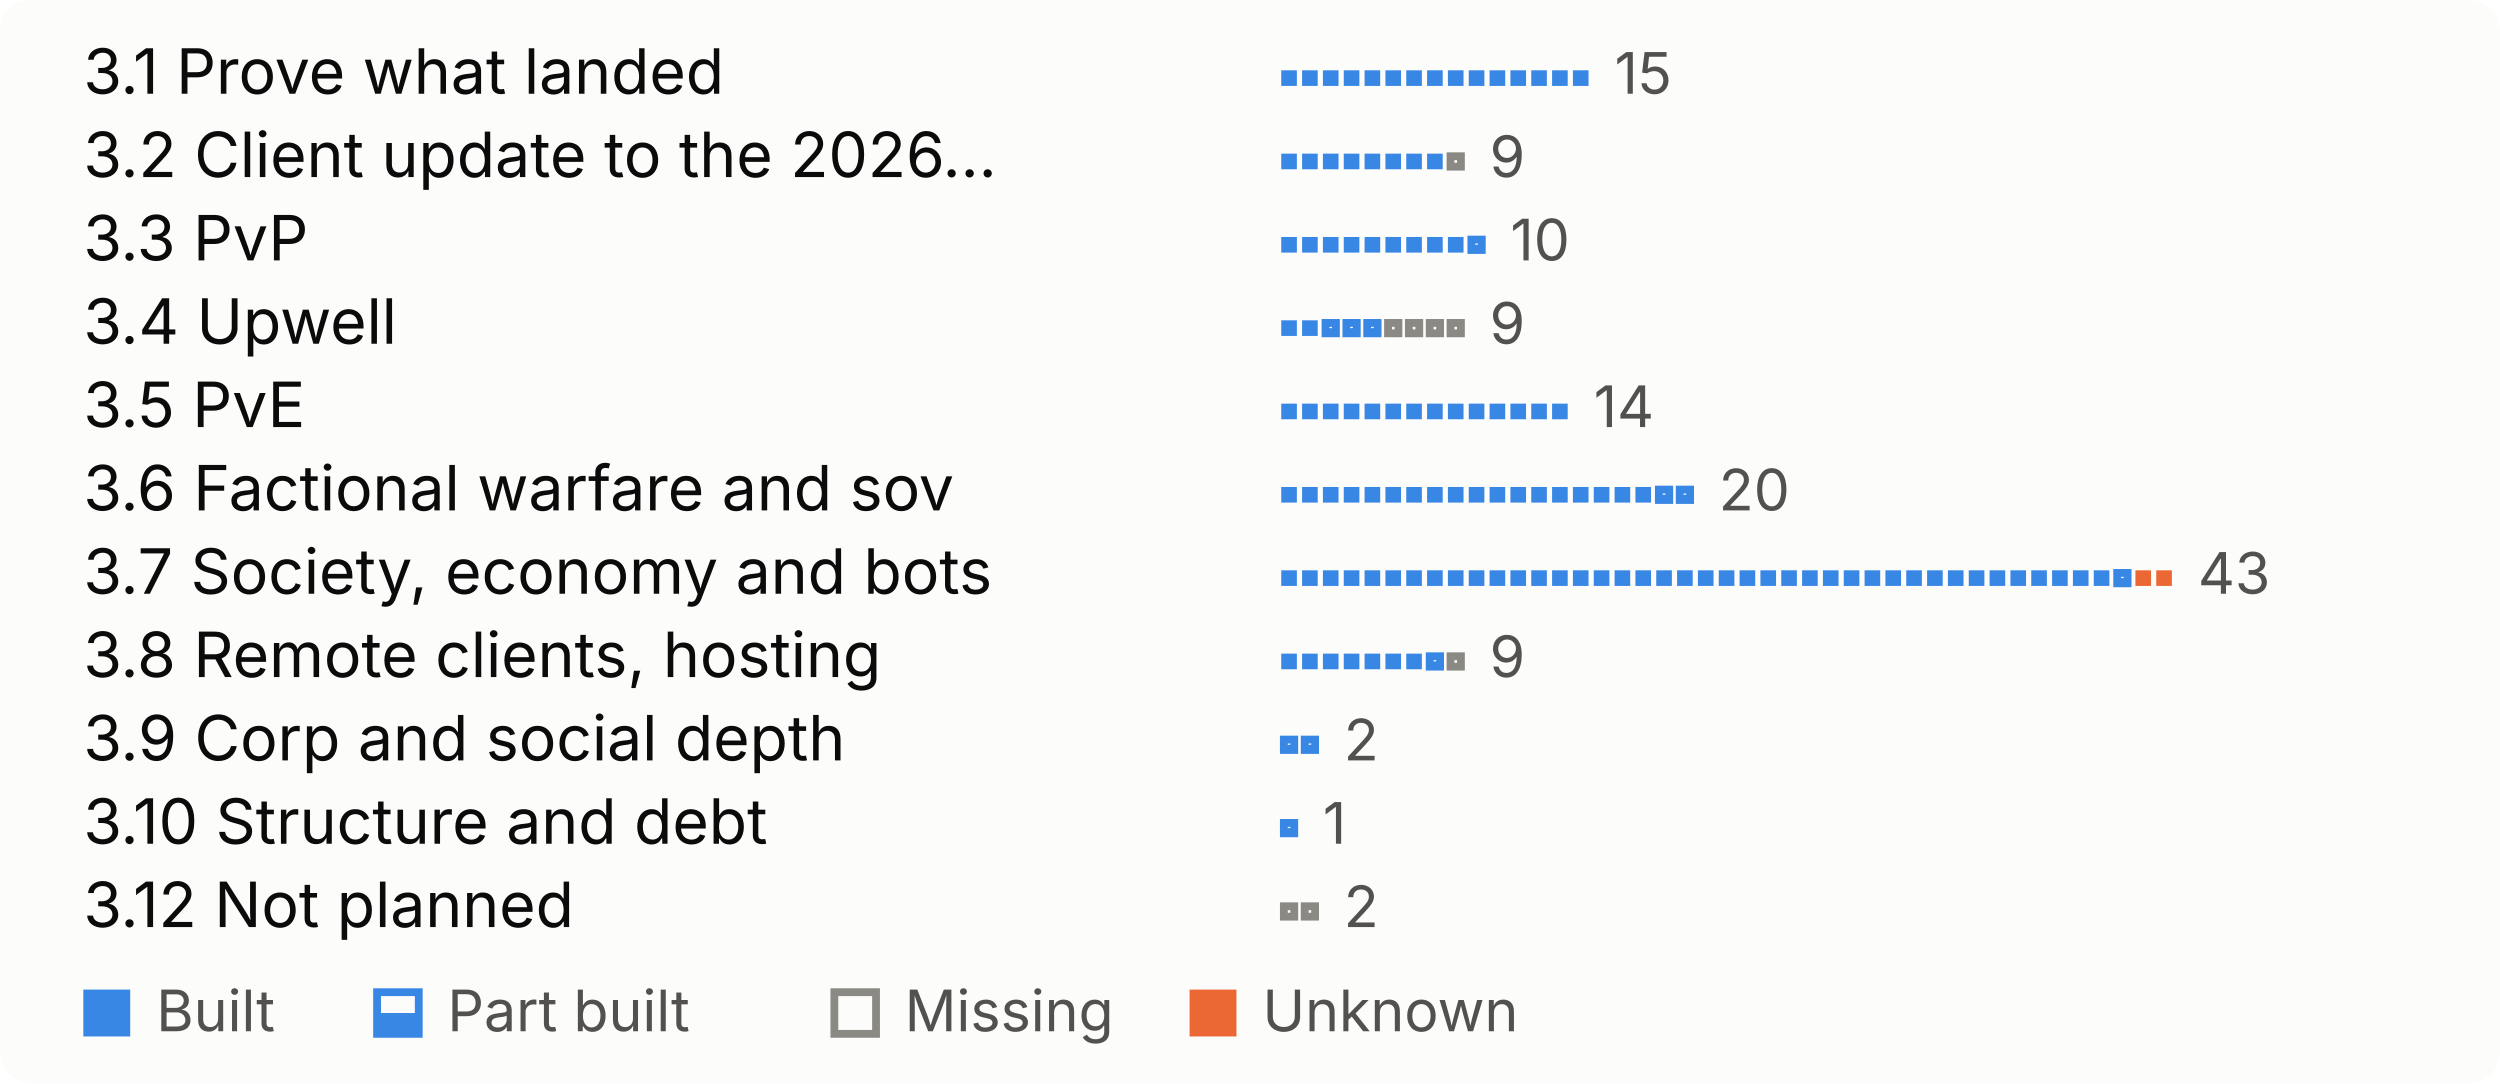
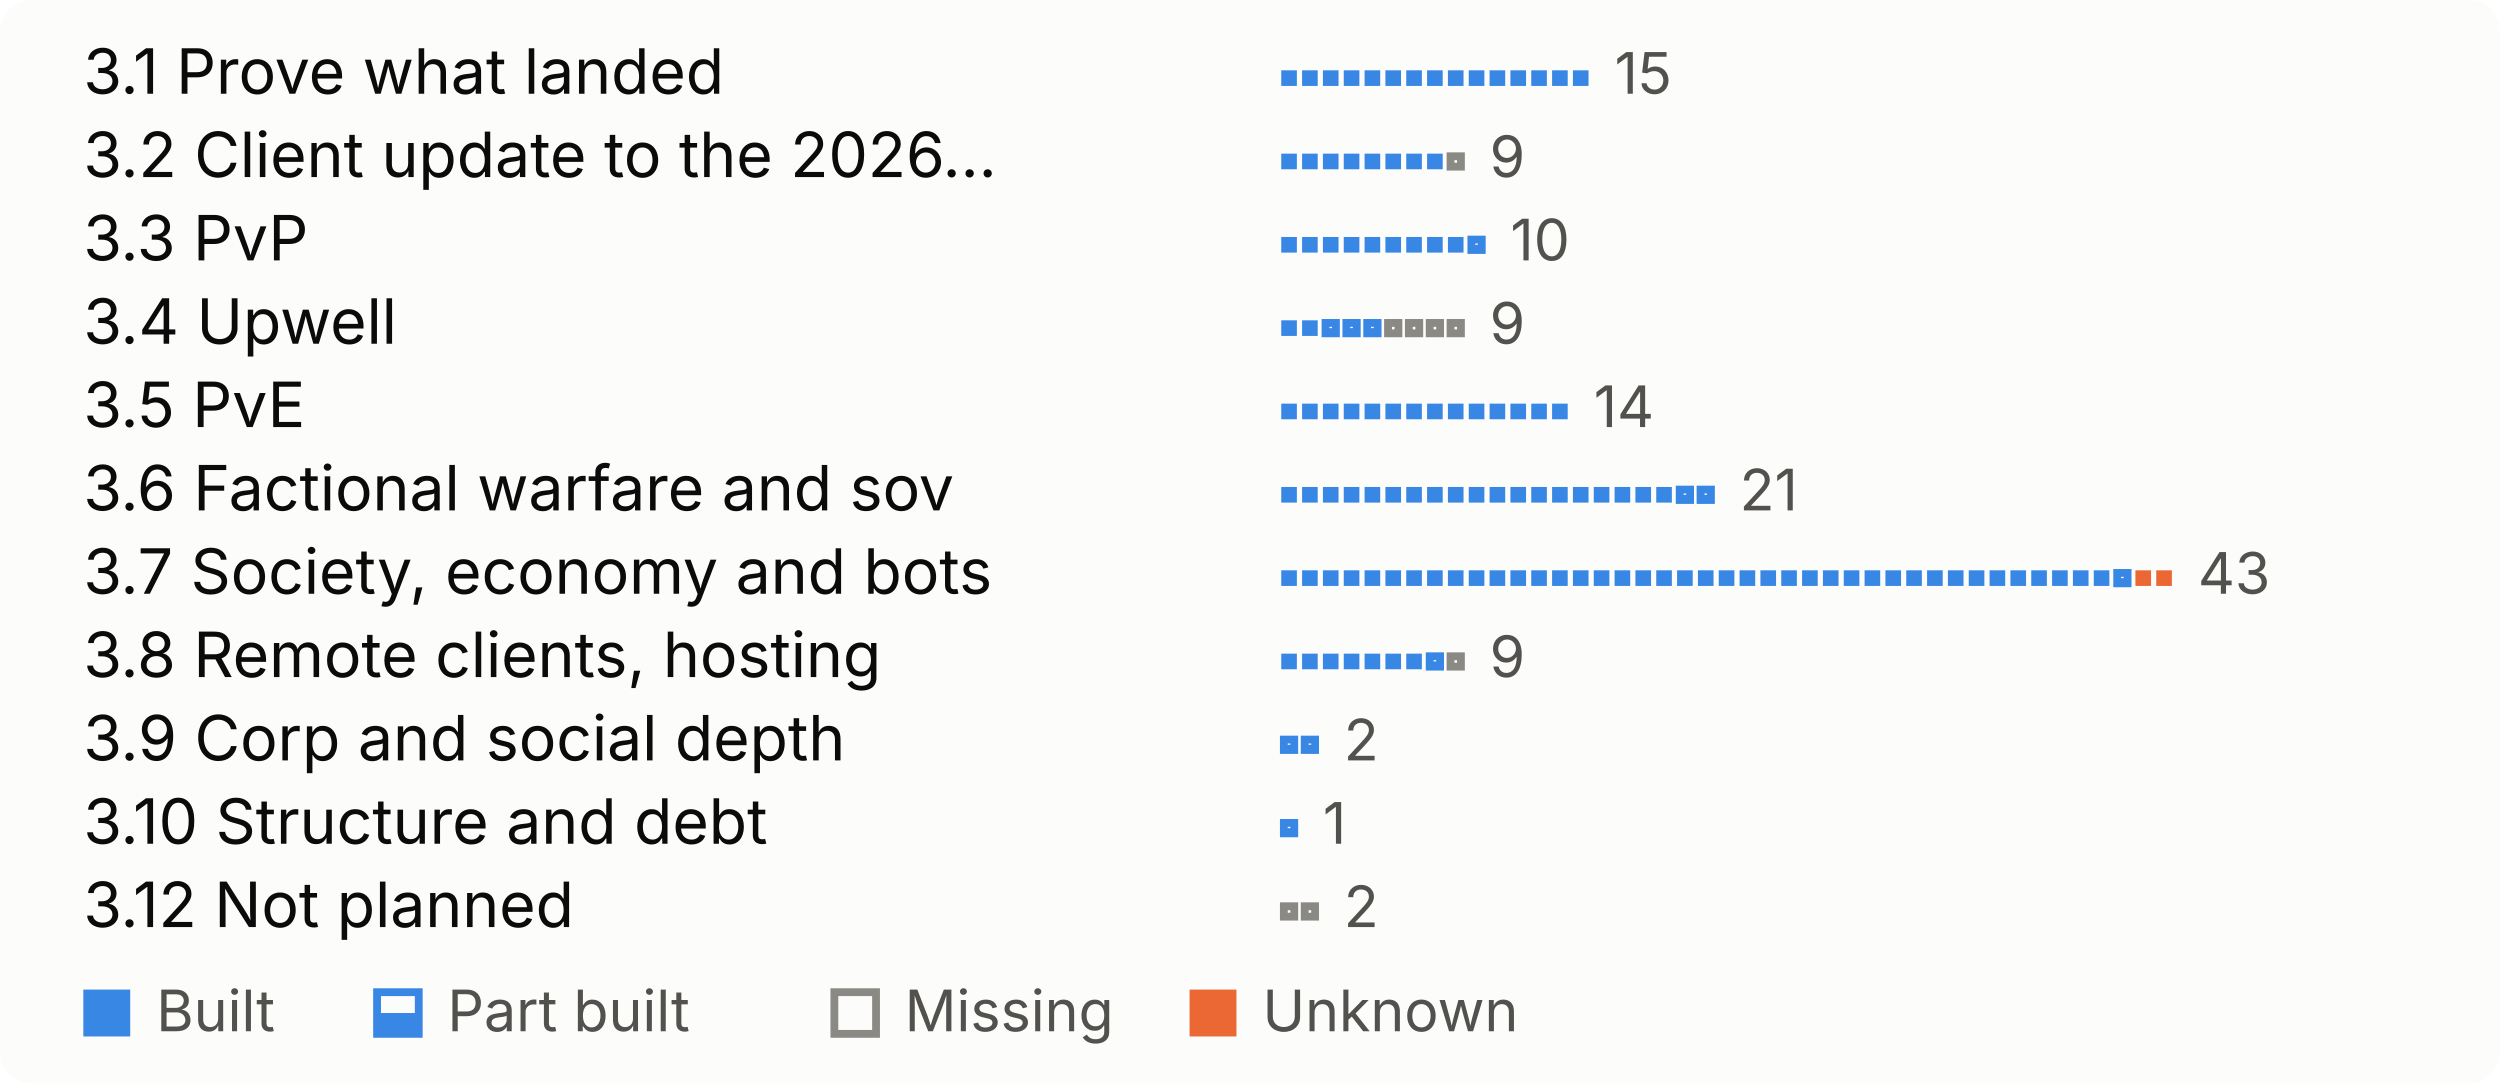
<svg xmlns="http://www.w3.org/2000/svg" width="480" height="208" viewBox="0 0 480 208" role="img" aria-label="What is left, by theme, one mark per open feature">
  <style>
.bg{fill:#fcfcfb}.t{fill:#0b0b0b}.s{fill:#52514e}.rule{fill:#e1e0d9}
.proved{fill:#184f95}.built{fill:#3987e5}.unknown{fill:#eb6834}
.part-o{fill:none;stroke:#3987e5;stroke-width:1.5}.part-f{fill:#3987e5}
.missing{fill:none;stroke:#8a8984;stroke-width:1.5}
.pass{fill:#184f95}.fail{fill:#eb6834}.none{fill:none;stroke:#8a8984;stroke-width:1.5}
@media (prefers-color-scheme:dark){
.bg{fill:#1a1a19}.t{fill:#f0efec}.s{fill:#c3c2b7}.rule{fill:#383835}
.proved{fill:#86b6ef}.built{fill:#3987e5}.unknown{fill:#d95926}
.part-o{stroke:#3987e5}.part-f{fill:#3987e5}
.missing{stroke:#8d8c85}
.pass{fill:#86b6ef}.fail{fill:#d95926}.none{stroke:#8d8c85}
}
text{font-family:system-ui,-apple-system,"Segoe UI",sans-serif;font-size:12px}
.big{font-size:26px;font-weight:600}.b{font-weight:600}.xs{font-size:11px}
</style>
  <rect width="480" height="208" rx="6" class="bg" />
  <text x="16.0" y="18.0" class="t">3.1 Prove what landed</text>
  <rect x="246.0" y="13.5" width="3" height="3" class="built" />
  <rect x="250.0" y="13.5" width="3" height="3" class="built" />
  <rect x="254.0" y="13.5" width="3" height="3" class="built" />
  <rect x="258.0" y="13.5" width="3" height="3" class="built" />
  <rect x="262.0" y="13.5" width="3" height="3" class="built" />
  <rect x="266.0" y="13.5" width="3" height="3" class="built" />
  <rect x="270.0" y="13.5" width="3" height="3" class="built" />
  <rect x="274.0" y="13.5" width="3" height="3" class="built" />
  <rect x="278.0" y="13.5" width="3" height="3" class="built" />
  <rect x="282.0" y="13.5" width="3" height="3" class="built" />
  <rect x="286.0" y="13.5" width="3" height="3" class="built" />
  <rect x="290.0" y="13.5" width="3" height="3" class="built" />
  <rect x="294.0" y="13.5" width="3" height="3" class="built" />
  <rect x="298.0" y="13.5" width="3" height="3" class="built" />
  <rect x="302.0" y="13.5" width="3" height="3" class="built" />
  <text x="310.0" y="18.0" class="s xs">15</text>
  <text x="16.0" y="34.0" class="t">3.2 Client update to the 2026…</text>
  <rect x="246.0" y="29.5" width="3" height="3" class="built" />
  <rect x="250.0" y="29.5" width="3" height="3" class="built" />
  <rect x="254.0" y="29.5" width="3" height="3" class="built" />
  <rect x="258.0" y="29.5" width="3" height="3" class="built" />
  <rect x="262.0" y="29.5" width="3" height="3" class="built" />
  <rect x="266.0" y="29.5" width="3" height="3" class="built" />
  <rect x="270.0" y="29.5" width="3" height="3" class="built" />
  <rect x="274.0" y="29.5" width="3" height="3" class="built" />
  <rect x="278.5" y="30.0" width="2" height="2" fill="none" class="missing" />
  <text x="286.0" y="34.0" class="s xs">9</text>
  <text x="16.0" y="50.0" class="t">3.3 PvP</text>
  <rect x="246.0" y="45.5" width="3" height="3" class="built" />
  <rect x="250.0" y="45.5" width="3" height="3" class="built" />
  <rect x="254.0" y="45.5" width="3" height="3" class="built" />
  <rect x="258.0" y="45.5" width="3" height="3" class="built" />
  <rect x="262.0" y="45.5" width="3" height="3" class="built" />
  <rect x="266.0" y="45.5" width="3" height="3" class="built" />
  <rect x="270.0" y="45.5" width="3" height="3" class="built" />
  <rect x="274.0" y="45.5" width="3" height="3" class="built" />
  <rect x="278.0" y="45.5" width="3" height="3" class="built" />
  <rect x="282.5" y="46.0" width="2" height="2" fill="none" class="part-o" />
  <rect x="282.0" y="47.0" width="3" height="1.5" class="part-f" />
  <text x="290.0" y="50.0" class="s xs">10</text>
  <text x="16.0" y="66.0" class="t">3.4 Upwell</text>
  <rect x="246.0" y="61.5" width="3" height="3" class="built" />
  <rect x="250.0" y="61.5" width="3" height="3" class="built" />
  <rect x="254.5" y="62.0" width="2" height="2" fill="none" class="part-o" />
  <rect x="254.0" y="63.0" width="3" height="1.5" class="part-f" />
  <rect x="258.5" y="62.0" width="2" height="2" fill="none" class="part-o" />
  <rect x="258.0" y="63.0" width="3" height="1.5" class="part-f" />
  <rect x="262.5" y="62.0" width="2" height="2" fill="none" class="part-o" />
  <rect x="262.0" y="63.0" width="3" height="1.5" class="part-f" />
  <rect x="266.5" y="62.0" width="2" height="2" fill="none" class="missing" />
  <rect x="270.5" y="62.0" width="2" height="2" fill="none" class="missing" />
  <rect x="274.5" y="62.0" width="2" height="2" fill="none" class="missing" />
  <rect x="278.5" y="62.0" width="2" height="2" fill="none" class="missing" />
  <text x="286.0" y="66.0" class="s xs">9</text>
  <text x="16.0" y="82.0" class="t">3.5 PvE</text>
  <rect x="246.0" y="77.5" width="3" height="3" class="built" />
  <rect x="250.0" y="77.5" width="3" height="3" class="built" />
  <rect x="254.0" y="77.5" width="3" height="3" class="built" />
  <rect x="258.0" y="77.5" width="3" height="3" class="built" />
  <rect x="262.0" y="77.5" width="3" height="3" class="built" />
  <rect x="266.0" y="77.5" width="3" height="3" class="built" />
  <rect x="270.0" y="77.5" width="3" height="3" class="built" />
  <rect x="274.0" y="77.5" width="3" height="3" class="built" />
  <rect x="278.0" y="77.5" width="3" height="3" class="built" />
  <rect x="282.0" y="77.5" width="3" height="3" class="built" />
  <rect x="286.0" y="77.5" width="3" height="3" class="built" />
  <rect x="290.0" y="77.5" width="3" height="3" class="built" />
  <rect x="294.0" y="77.5" width="3" height="3" class="built" />
  <rect x="298.0" y="77.5" width="3" height="3" class="built" />
  <text x="306.0" y="82.0" class="s xs">14</text>
  <text x="16.0" y="98.0" class="t">3.6 Factional warfare and sov</text>
  <rect x="246.0" y="93.5" width="3" height="3" class="built" />
  <rect x="250.0" y="93.5" width="3" height="3" class="built" />
  <rect x="254.0" y="93.5" width="3" height="3" class="built" />
  <rect x="258.0" y="93.5" width="3" height="3" class="built" />
  <rect x="262.0" y="93.5" width="3" height="3" class="built" />
  <rect x="266.0" y="93.5" width="3" height="3" class="built" />
  <rect x="270.0" y="93.5" width="3" height="3" class="built" />
  <rect x="274.0" y="93.5" width="3" height="3" class="built" />
  <rect x="278.0" y="93.5" width="3" height="3" class="built" />
  <rect x="282.0" y="93.5" width="3" height="3" class="built" />
  <rect x="286.0" y="93.5" width="3" height="3" class="built" />
  <rect x="290.0" y="93.5" width="3" height="3" class="built" />
  <rect x="294.0" y="93.5" width="3" height="3" class="built" />
  <rect x="298.0" y="93.5" width="3" height="3" class="built" />
  <rect x="302.0" y="93.5" width="3" height="3" class="built" />
  <rect x="306.0" y="93.5" width="3" height="3" class="built" />
  <rect x="310.0" y="93.5" width="3" height="3" class="built" />
  <rect x="314.0" y="93.5" width="3" height="3" class="built" />
-   <rect x="318.5" y="94.0" width="2" height="2" fill="none" class="part-o" />
-   <rect x="318.0" y="95.0" width="3" height="1.5" class="part-f" />
+   <rect x="318.0" y="93.5" width="3" height="3" class="built" />
  <rect x="322.5" y="94.0" width="2" height="2" fill="none" class="part-o" />
  <rect x="322.0" y="95.0" width="3" height="1.5" class="part-f" />
-   <text x="330.0" y="98.0" class="s xs">20</text>
+   <rect x="326.5" y="94.0" width="2" height="2" fill="none" class="part-o" />
+   <rect x="326.0" y="95.0" width="3" height="1.5" class="part-f" />
+   <text x="334.0" y="98.0" class="s xs">21</text>
  <text x="16.0" y="114.0" class="t">3.7 Society, economy and bots</text>
  <rect x="246.0" y="109.5" width="3" height="3" class="built" />
  <rect x="250.0" y="109.5" width="3" height="3" class="built" />
  <rect x="254.0" y="109.5" width="3" height="3" class="built" />
  <rect x="258.0" y="109.5" width="3" height="3" class="built" />
  <rect x="262.0" y="109.5" width="3" height="3" class="built" />
  <rect x="266.0" y="109.5" width="3" height="3" class="built" />
  <rect x="270.0" y="109.5" width="3" height="3" class="built" />
  <rect x="274.0" y="109.5" width="3" height="3" class="built" />
  <rect x="278.0" y="109.5" width="3" height="3" class="built" />
  <rect x="282.0" y="109.5" width="3" height="3" class="built" />
  <rect x="286.0" y="109.5" width="3" height="3" class="built" />
  <rect x="290.0" y="109.5" width="3" height="3" class="built" />
  <rect x="294.0" y="109.5" width="3" height="3" class="built" />
  <rect x="298.0" y="109.5" width="3" height="3" class="built" />
  <rect x="302.0" y="109.5" width="3" height="3" class="built" />
  <rect x="306.0" y="109.5" width="3" height="3" class="built" />
  <rect x="310.0" y="109.5" width="3" height="3" class="built" />
  <rect x="314.0" y="109.5" width="3" height="3" class="built" />
  <rect x="318.0" y="109.5" width="3" height="3" class="built" />
  <rect x="322.0" y="109.5" width="3" height="3" class="built" />
  <rect x="326.0" y="109.5" width="3" height="3" class="built" />
  <rect x="330.0" y="109.5" width="3" height="3" class="built" />
  <rect x="334.0" y="109.5" width="3" height="3" class="built" />
  <rect x="338.0" y="109.5" width="3" height="3" class="built" />
  <rect x="342.0" y="109.5" width="3" height="3" class="built" />
  <rect x="346.0" y="109.5" width="3" height="3" class="built" />
  <rect x="350.0" y="109.5" width="3" height="3" class="built" />
  <rect x="354.0" y="109.5" width="3" height="3" class="built" />
  <rect x="358.0" y="109.5" width="3" height="3" class="built" />
  <rect x="362.0" y="109.5" width="3" height="3" class="built" />
  <rect x="366.0" y="109.5" width="3" height="3" class="built" />
  <rect x="370.0" y="109.5" width="3" height="3" class="built" />
  <rect x="374.0" y="109.5" width="3" height="3" class="built" />
  <rect x="378.0" y="109.5" width="3" height="3" class="built" />
  <rect x="382.0" y="109.5" width="3" height="3" class="built" />
  <rect x="386.0" y="109.5" width="3" height="3" class="built" />
  <rect x="390.0" y="109.5" width="3" height="3" class="built" />
  <rect x="394.0" y="109.5" width="3" height="3" class="built" />
  <rect x="398.0" y="109.5" width="3" height="3" class="built" />
  <rect x="402.0" y="109.5" width="3" height="3" class="built" />
  <rect x="406.5" y="110.0" width="2" height="2" fill="none" class="part-o" />
  <rect x="406.0" y="111.0" width="3" height="1.5" class="part-f" />
  <rect x="410.0" y="109.5" width="3" height="3" class="unknown" />
  <rect x="414.0" y="109.5" width="3" height="3" class="unknown" />
  <text x="422.0" y="114.0" class="s xs">43</text>
  <text x="16.0" y="130.0" class="t">3.8 Remote clients, hosting</text>
  <rect x="246.0" y="125.5" width="3" height="3" class="built" />
  <rect x="250.0" y="125.5" width="3" height="3" class="built" />
  <rect x="254.0" y="125.5" width="3" height="3" class="built" />
  <rect x="258.0" y="125.5" width="3" height="3" class="built" />
  <rect x="262.0" y="125.5" width="3" height="3" class="built" />
  <rect x="266.0" y="125.5" width="3" height="3" class="built" />
  <rect x="270.0" y="125.5" width="3" height="3" class="built" />
  <rect x="274.5" y="126.0" width="2" height="2" fill="none" class="part-o" />
  <rect x="274.0" y="127.0" width="3" height="1.5" class="part-f" />
  <rect x="278.5" y="126.0" width="2" height="2" fill="none" class="missing" />
  <text x="286.0" y="130.0" class="s xs">9</text>
  <text x="16.0" y="146.0" class="t">3.9 Corp and social depth</text>
  <rect x="246.5" y="142.0" width="2" height="2" fill="none" class="part-o" />
  <rect x="246.0" y="143.0" width="3" height="1.5" class="part-f" />
  <rect x="250.5" y="142.0" width="2" height="2" fill="none" class="part-o" />
  <rect x="250.0" y="143.0" width="3" height="1.5" class="part-f" />
  <text x="258.0" y="146.0" class="s xs">2</text>
  <text x="16.0" y="162.0" class="t">3.10 Structure and debt</text>
  <rect x="246.5" y="158.0" width="2" height="2" fill="none" class="part-o" />
  <rect x="246.0" y="159.0" width="3" height="1.5" class="part-f" />
  <text x="254.0" y="162.0" class="s xs">1</text>
  <text x="16.0" y="178.0" class="t">3.12 Not planned</text>
  <rect x="246.5" y="174.0" width="2" height="2" fill="none" class="missing" />
  <rect x="250.5" y="174.0" width="2" height="2" fill="none" class="missing" />
  <text x="258.0" y="178.0" class="s xs">2</text>
  <rect x="16.0" y="190.0" width="9" height="9" class="built" />
  <text x="30.0" y="198.0" class="s xs">Built</text>
  <rect x="72.4" y="190.5" width="8" height="8" fill="none" class="part-o" />
  <rect x="71.9" y="194.5" width="9" height="4.5" class="part-f" />
  <text x="85.9" y="198.0" class="s xs">Part built</text>
  <rect x="160.2" y="190.5" width="8" height="8" fill="none" class="missing" />
  <text x="173.7" y="198.0" class="s xs">Missing</text>
  <rect x="228.4" y="190.0" width="9" height="9" class="unknown" />
  <text x="242.4" y="198.0" class="s xs">Unknown</text>
</svg>
